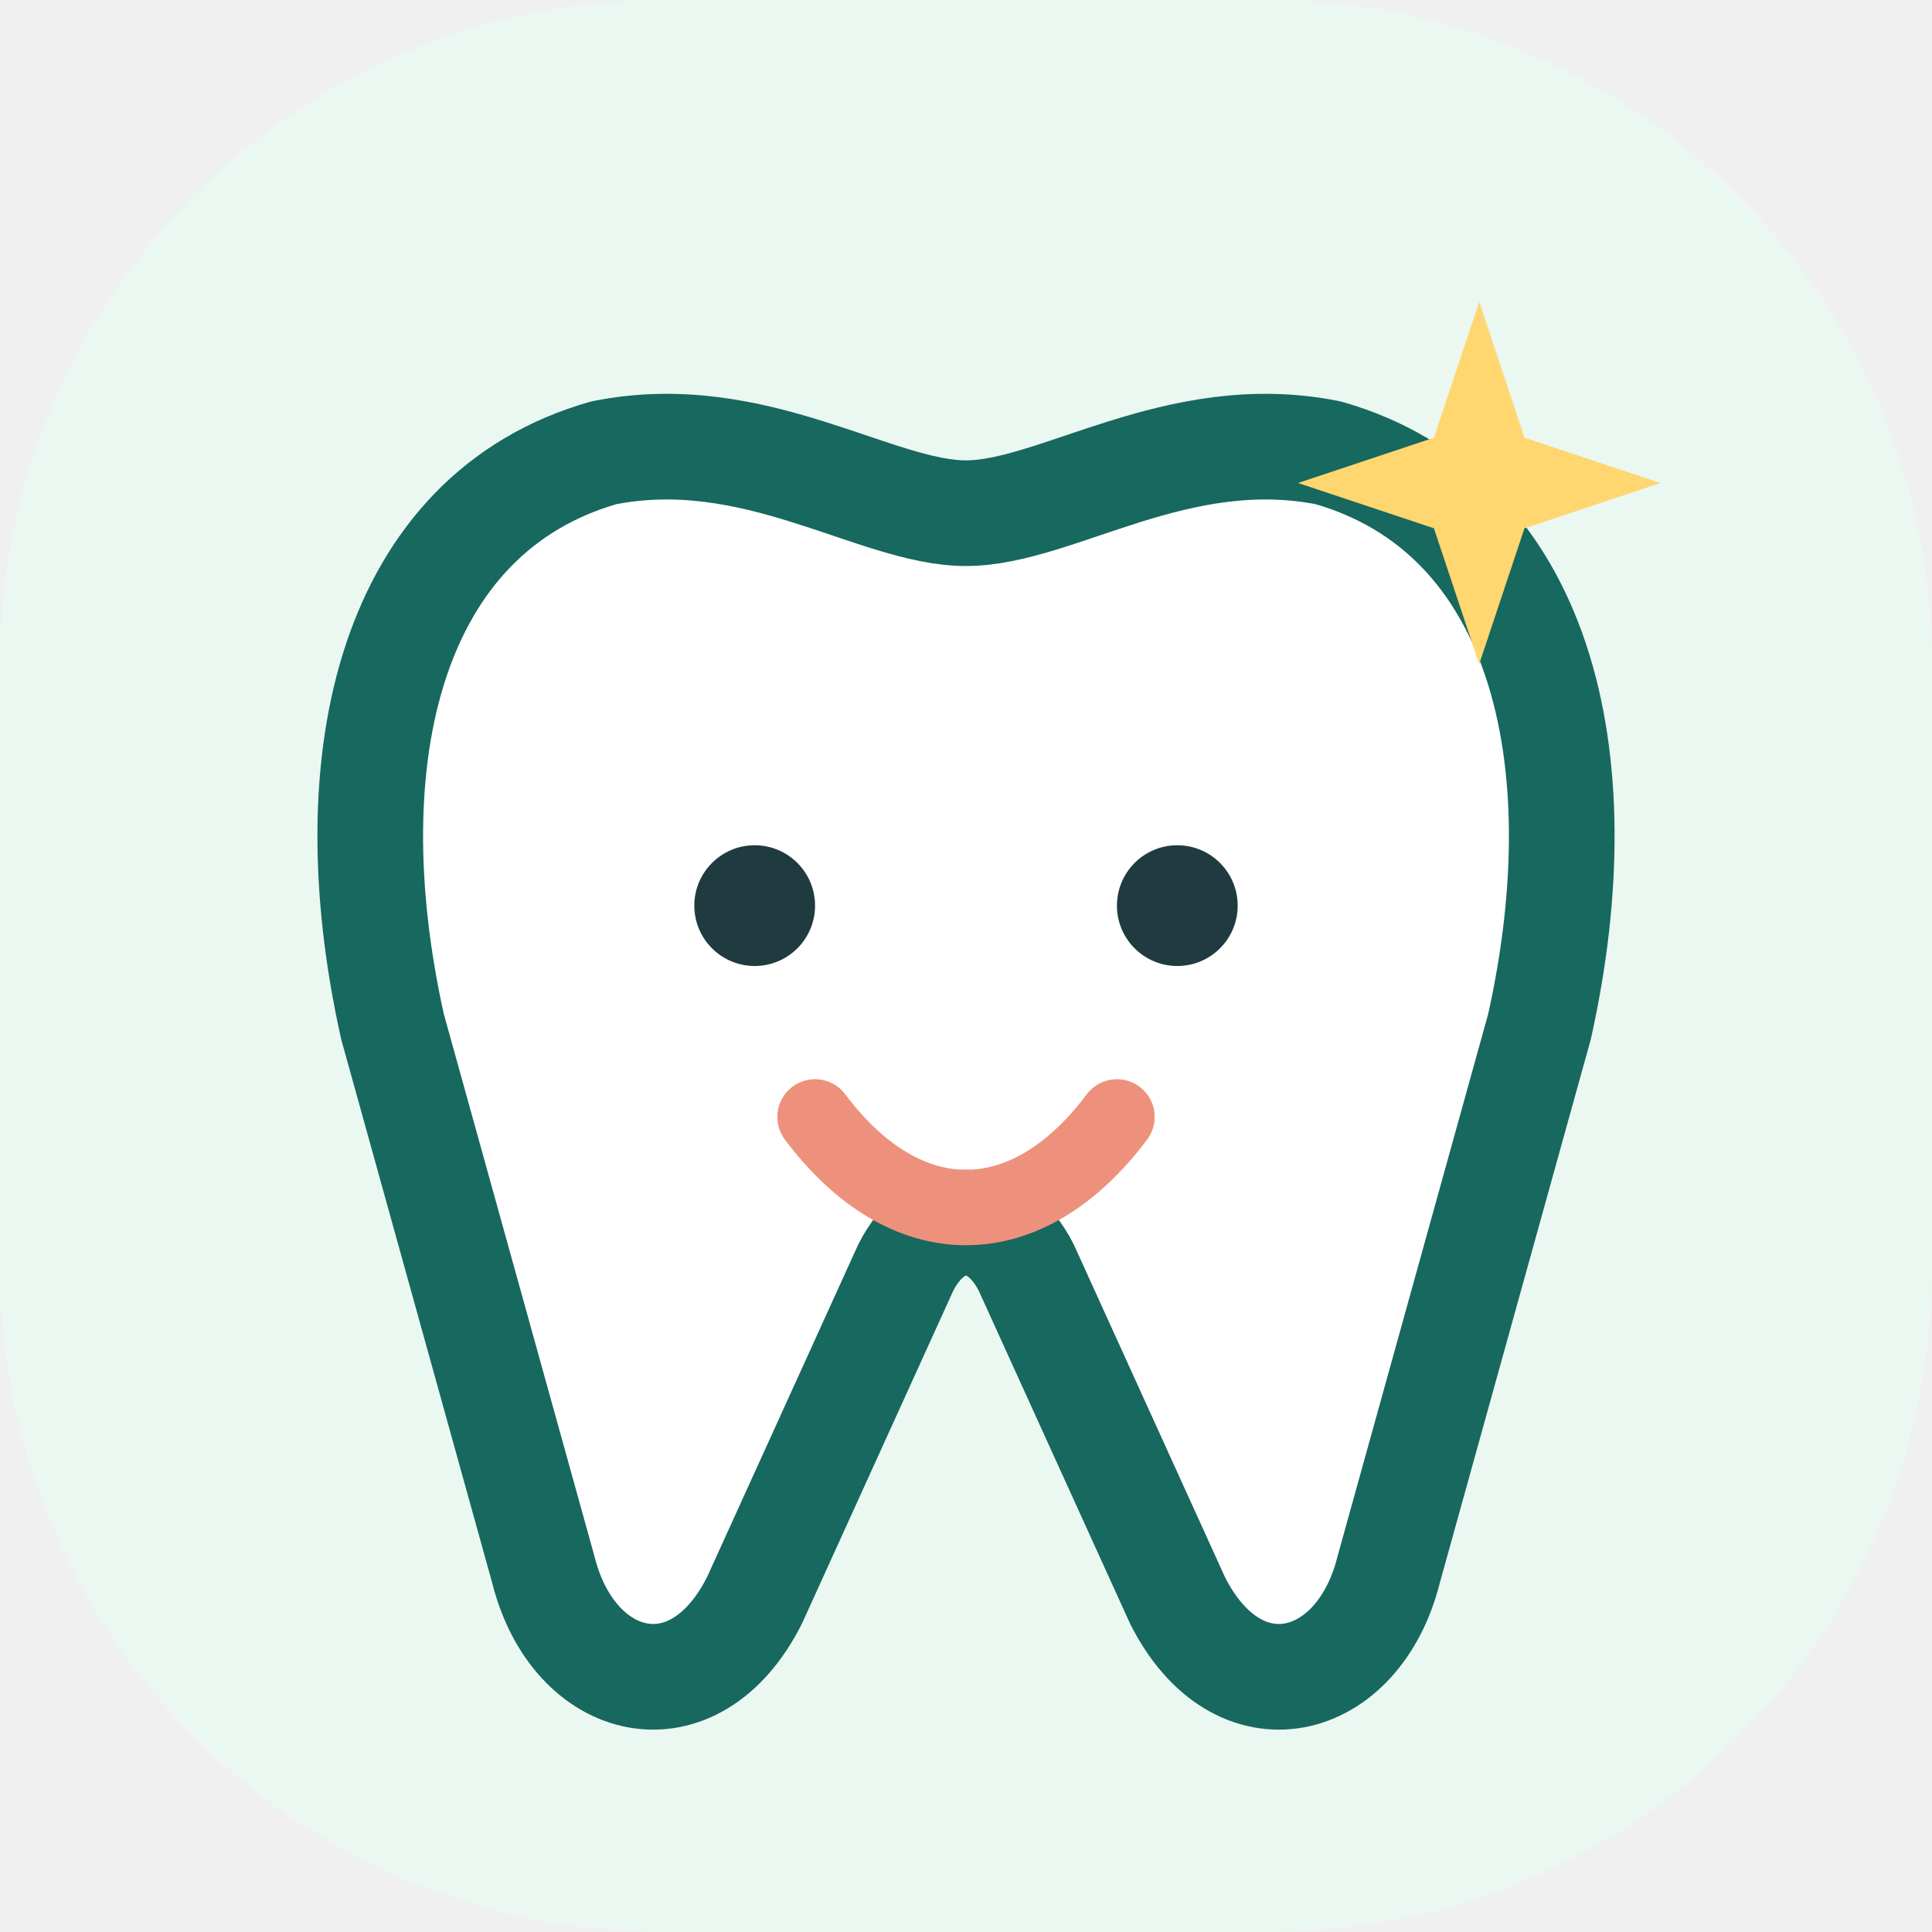
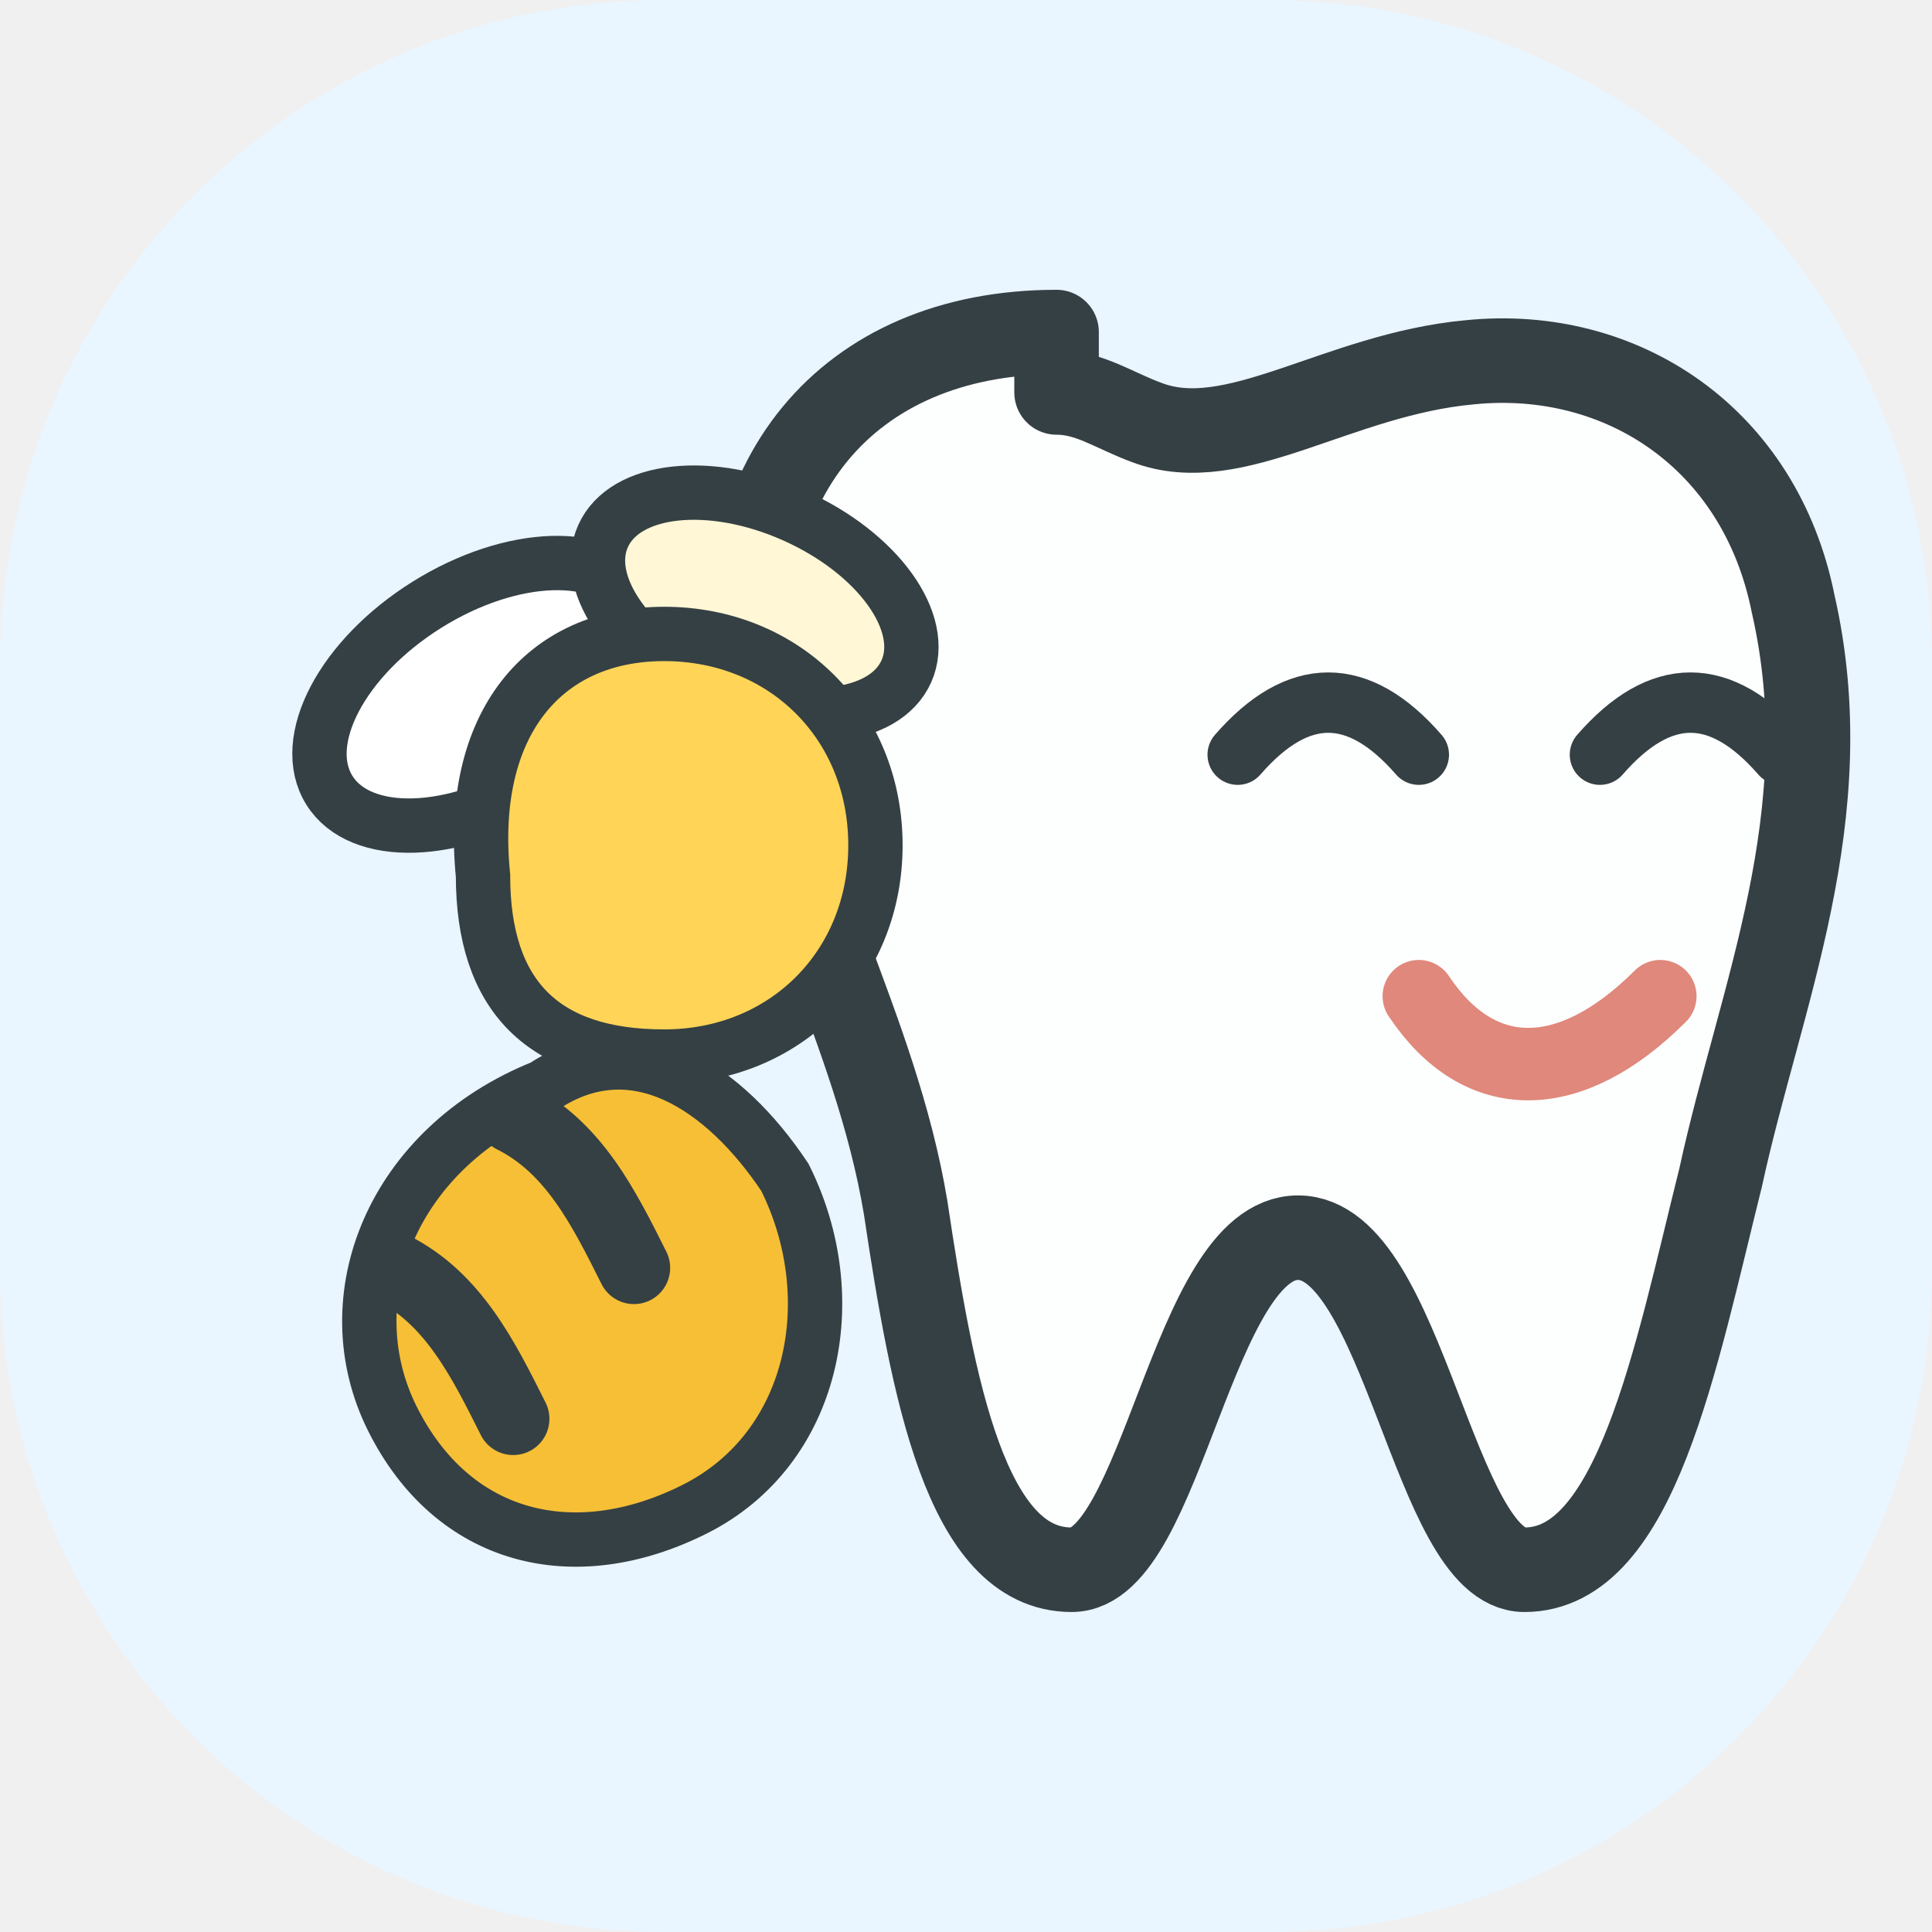
<svg xmlns="http://www.w3.org/2000/svg" viewBox="0 0 64 64">
-   <rect width="64" height="64" rx="22" fill="#eaf8f1" />
-   <path d="M20 15c-7 2-9 10-7 19l5 18c1 4 5 5 7 1l5-11c1-2 3-2 4 0l5 11c2 4 6 3 7-1l5-18c2-9 0-17-7-19-5-1-9 2-12 2s-7-3-12-2Z" fill="#fff" stroke="#17685f" stroke-width="3.5" stroke-linejoin="round" />
-   <circle cx="25" cy="30" r="2" fill="#203b40" />
-   <circle cx="39" cy="30" r="2" fill="#203b40" />
-   <path d="M27 37c3 4 7 4 10 0" fill="none" stroke="#ed917c" stroke-width="2.5" stroke-linecap="round" />
-   <path d="m49 10 1.5 4.5L55 16l-4.5 1.5L49 22l-1.5-4.5L43 16l4.5-1.5L49 10Z" fill="#ffd66f" />
+   <rect width="64" height="64" rx="22" fill="#e9f5ff" />
+   <path d="M35 11c-7 0-11 5-10 12 .8 6 4 11 5 17 .9 6 2 12 5.5 12 3 0 4-11 7.5-11s4.5 11 7.5 11c3.7 0 5-7 6.5-13 1.3-6 4-12 2.4-19-1.1-5.5-5.7-8.5-10.7-8-4.4.4-7.8 3.1-10.7 2-1.1-.4-1.9-1-3-1Z" fill="#fdfefe" stroke="#354044" stroke-width="2.8" stroke-linejoin="round" />
+   <path d="M41 25c2-2.3 4-2.3 6 0m6 0c2-2.3 4-2.3 6 0" fill="none" stroke="#354044" stroke-width="2" stroke-linecap="round" />
+   <path d="M47 33c2 3 5 3 8 0" fill="none" stroke="#df887b" stroke-width="2.4" stroke-linecap="round" />
+   <ellipse cx="16" cy="23" rx="6" ry="3.5" transform="rotate(-32 16 23)" fill="#fff" stroke="#354044" stroke-width="1.8" />
+   <ellipse cx="25" cy="20" rx="5.5" ry="3.2" transform="rotate(24 25 20)" fill="#fff7d6" stroke="#354044" stroke-width="1.8" />
+   <path d="M16 29c-.5-5 2-8 6-8s7 3 7 7-3 7-7 7-6-2-6-6Z" fill="#ffd457" stroke="#354044" stroke-width="1.8" />
+   <path d="M18 36c-5 2-7 7-5 11 2 4 6 5 10 3s5-7 3-11c-2-3-5-5-8-3Z" fill="#f6bf35" stroke="#354044" stroke-width="1.8" />
+   <path d="M17 37c2 1 3 3 4 5m-8 0c2 1 3 3 4 5" fill="none" stroke="#354044" stroke-width="2.4" stroke-linecap="round" />
</svg>
